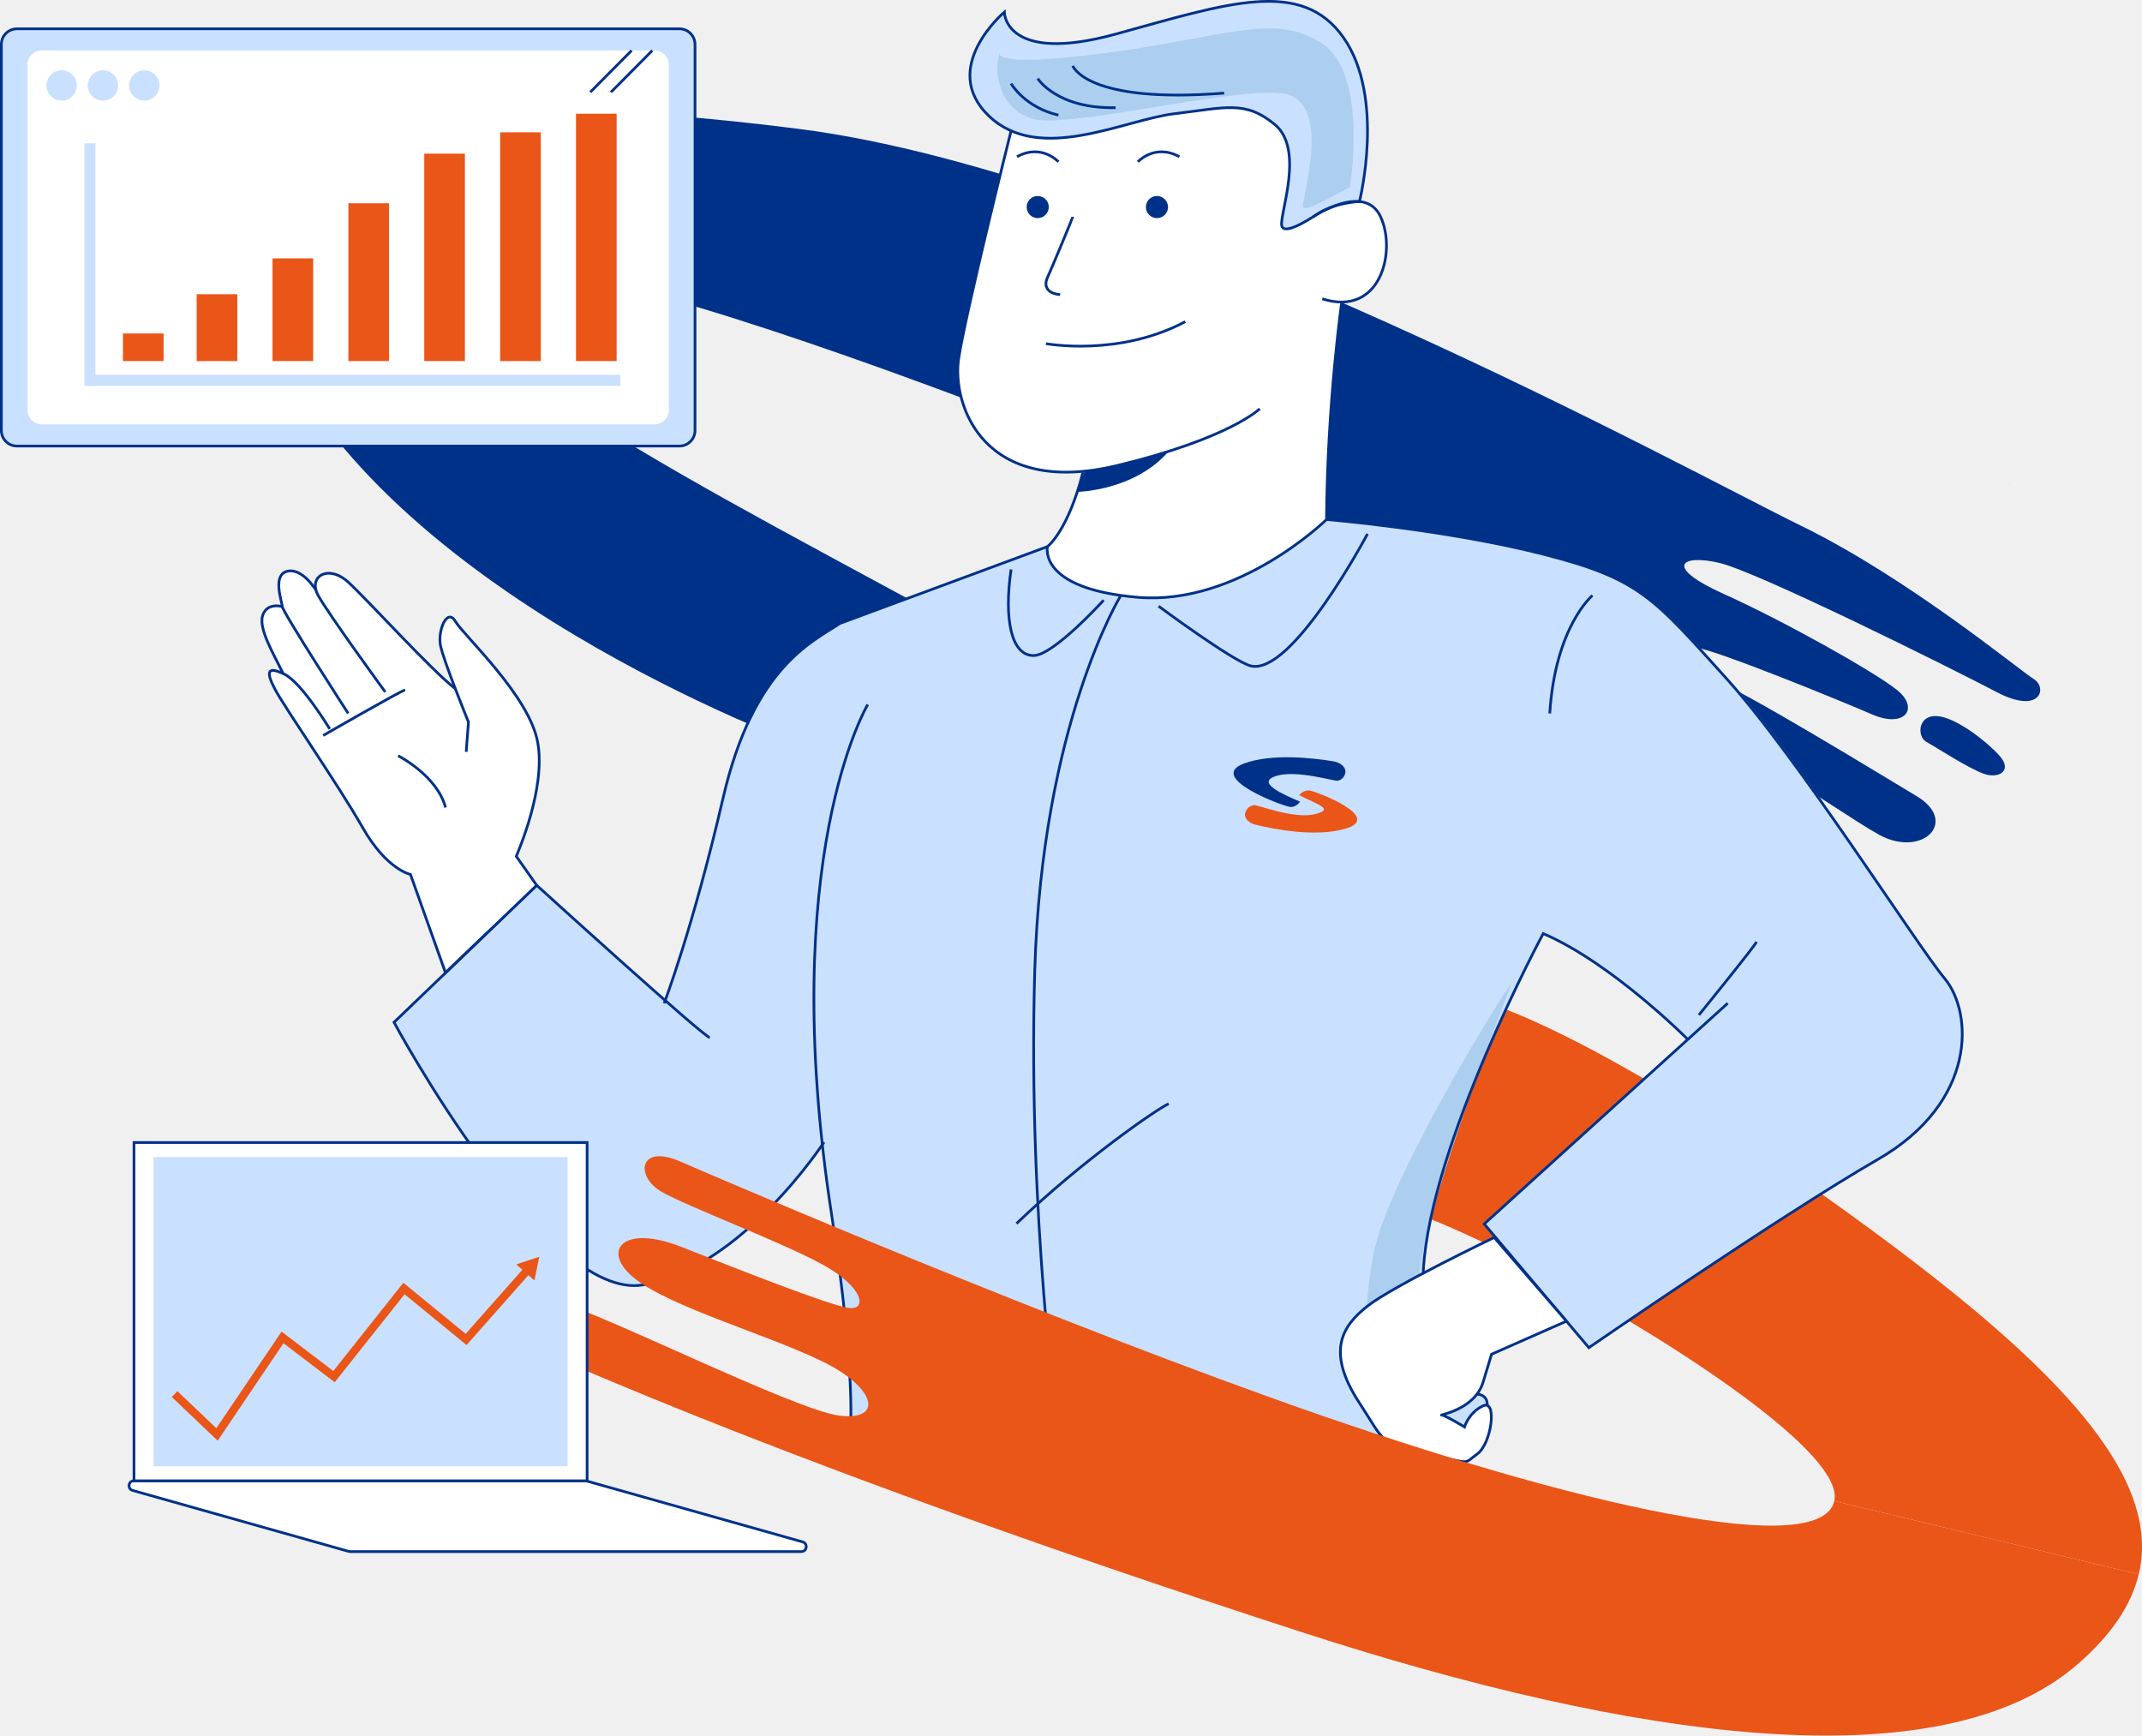
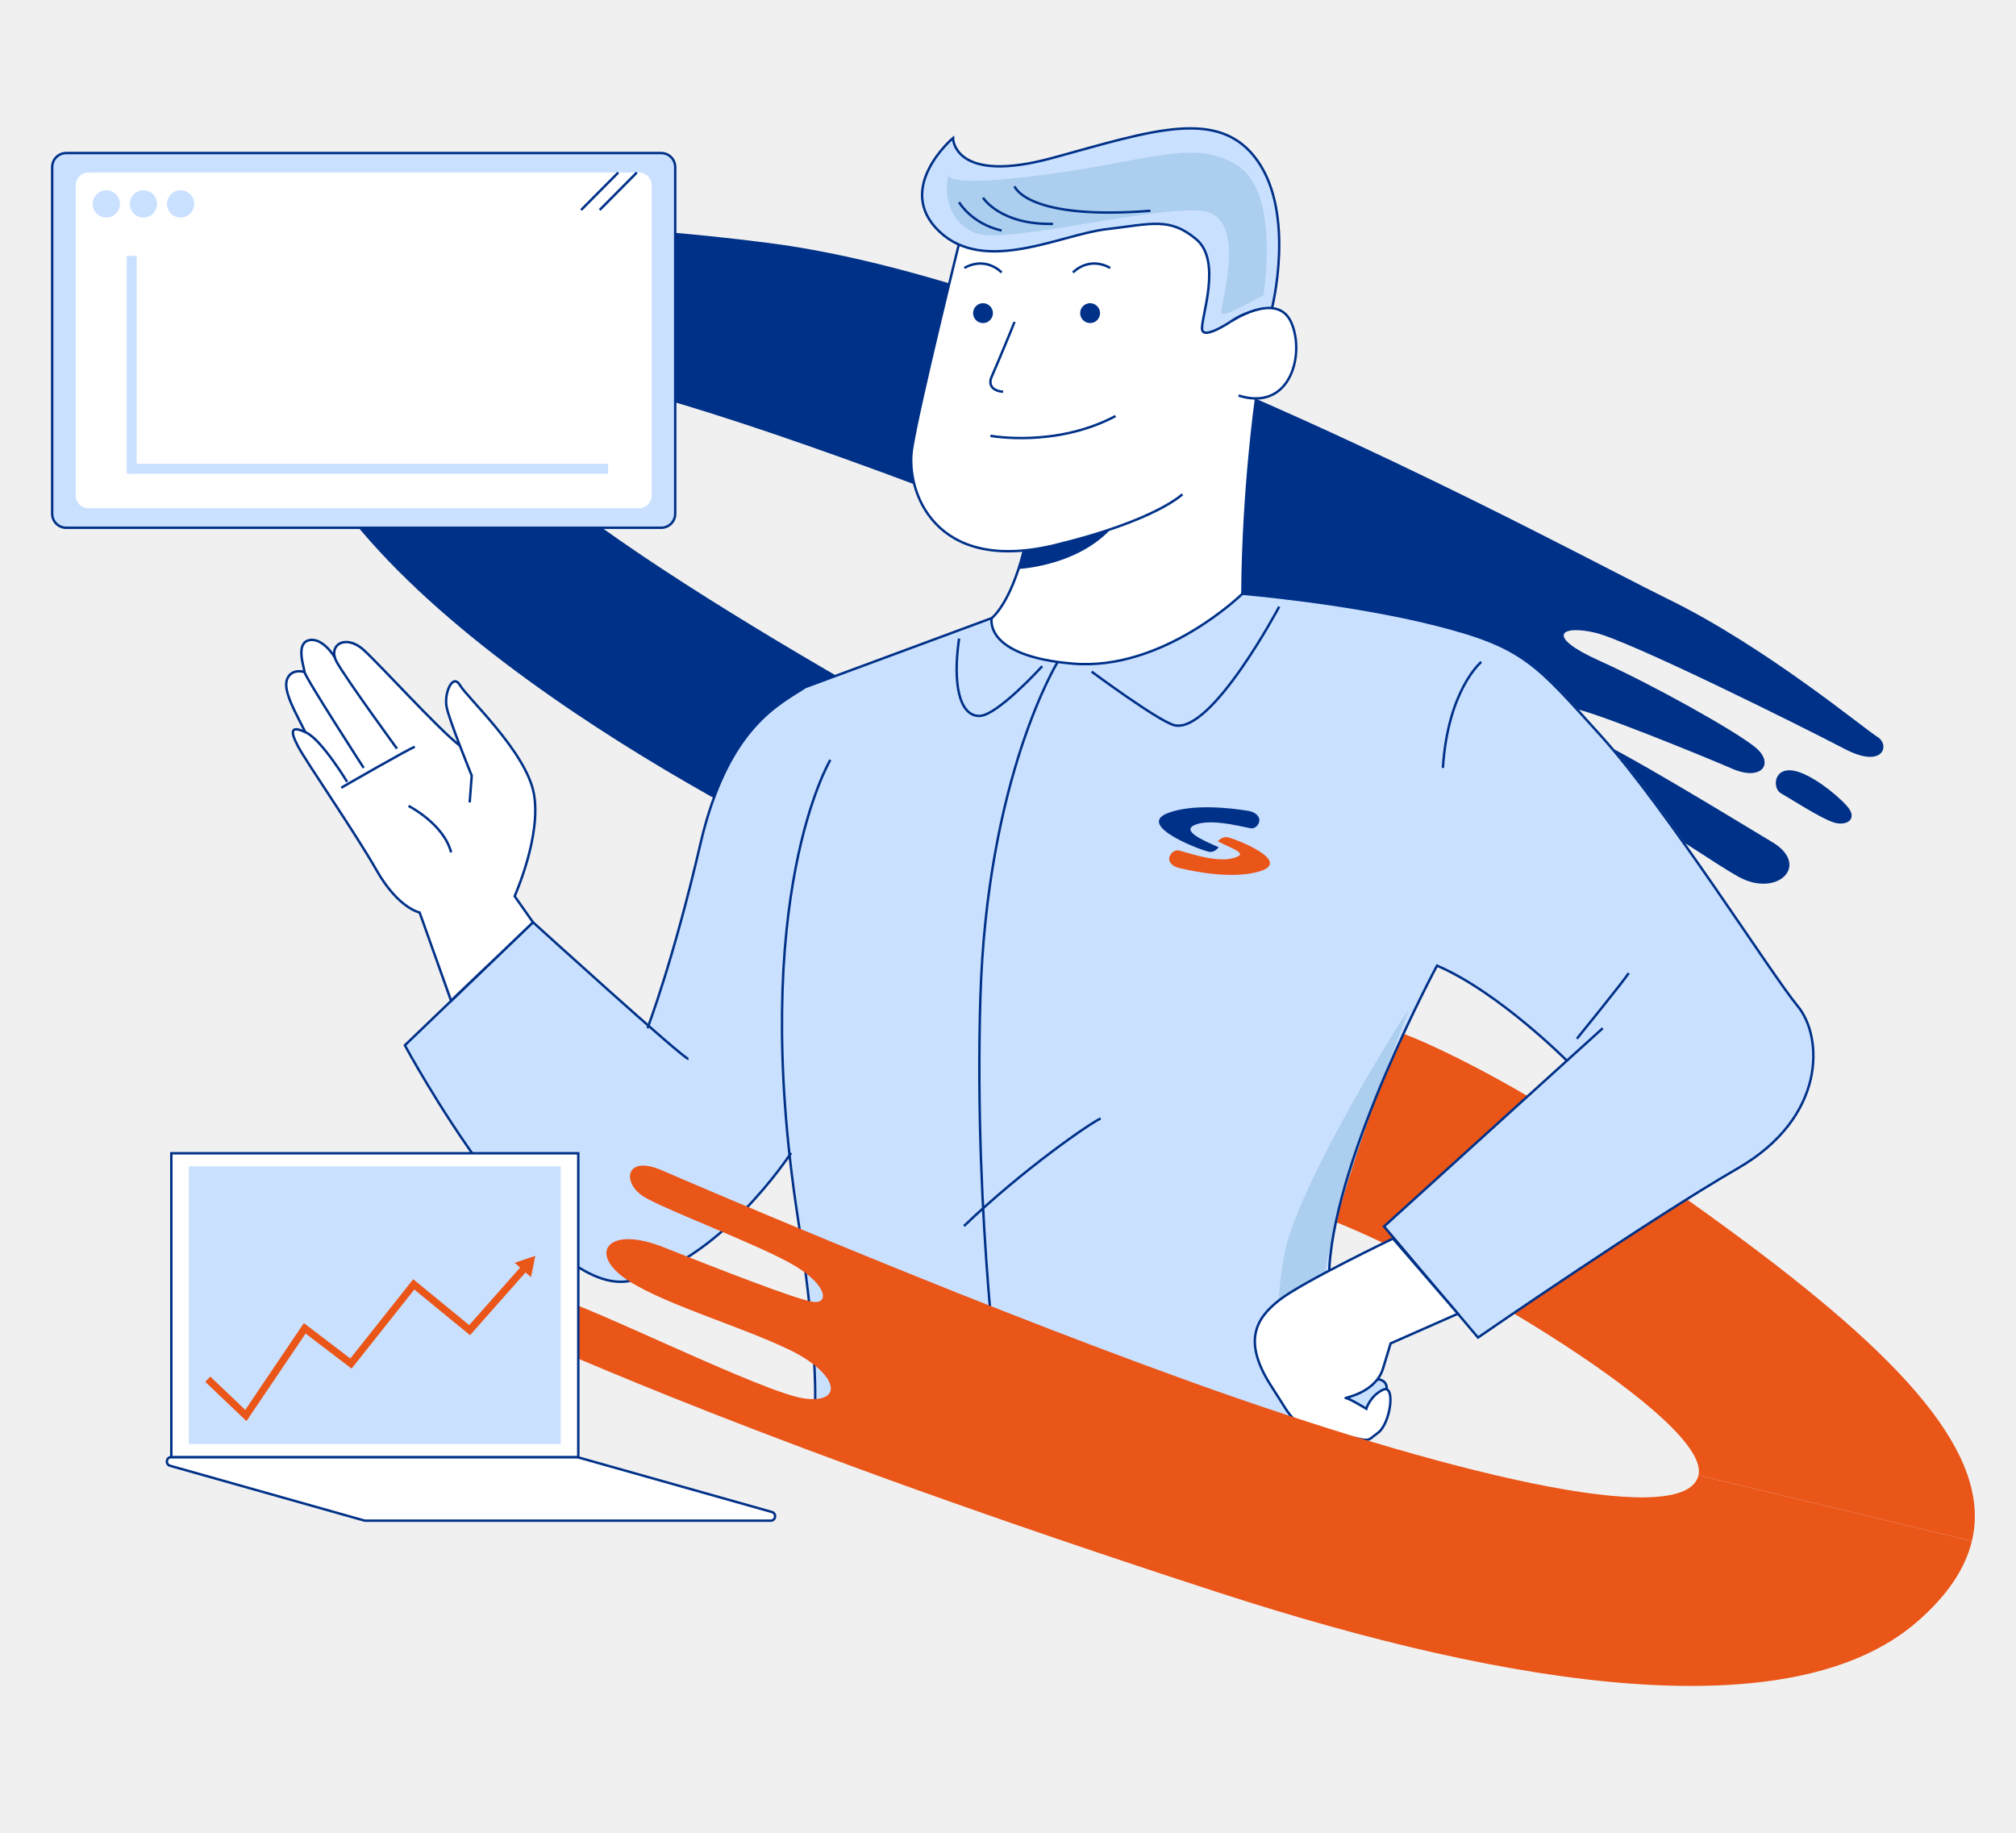
- <svg xmlns="http://www.w3.org/2000/svg" id="Capa_2" data-name="Capa 2" viewBox="0 0 793.81 643.15">
+ <svg xmlns="http://www.w3.org/2000/svg" id="Capa_2" data-name="Capa 2" viewBox="0 0 831.83 756.26">
  <defs>
    <style>
      .cls-1 {
        fill: #ea5518;
      }

      .cls-2, .cls-3 {
        fill: #fff;
      }

      .cls-4, .cls-5 {
        fill: #003188;
      }

      .cls-6, .cls-7, .cls-8, .cls-5, .cls-3 {
        stroke-miterlimit: 10;
      }

      .cls-6, .cls-7, .cls-5, .cls-3 {
        stroke: #003188;
      }

      .cls-6, .cls-8 {
        fill: none;
      }

      .cls-7, .cls-9 {
        fill: #cae0ff;
      }

      .cls-8 {
        stroke: #ea5518;
        stroke-width: 3px;
      }

      .cls-10 {
        fill: #acceef;
      }
+ 
+       .pantalla1{
+         animation: pantalla1 5s infinite;
+       }
+       @keyframes pantalla1{
+       0%{ transform: translate(0, 0); }
+       50%{ transform: translate(0, -30px); }
+       }
+ 
+       .col{
+       animation: col 7s infinite;
+       transform-box: fill-box;
+       transform-origin: center bottom;
+       transform: scaleY(0);
+       }
+       @keyframes col{
+       0%{transform: scaleY(0)}
+       10%{transform: scaleY(1)}
+       90%{transform: scaleY(1)}
+       100%{transform: scaleY(0)}
+       }
+ 
+       .col-2{
+       animation-delay: 1s;
+       }
+ 
+       .col-3{
+       animation-delay: 2s;
+       }
+ 
+       .col-4{
+       animation-delay: 3s;
+       }
+ 
+       .col-5{
+       animation-delay: 4s;
+       }
+ 
+       .col-6{
+       animation-delay: 5s;
+       }
+ 
+       .col-7{
+       animation-delay: 6s;
+       }
+ 
+ 
+       .pantalla2{
+         animation: pantalla1 6s infinite;
+       }
+       @keyframes pantalla1{
+       0%{ transform: translate(0, 0); }
+       50%{ transform: translate(0, -30px); }
+       }
+ 
+       .cabeza{
+         animation: cabeza 6s infinite linear;
+         transform-box: fill-box;
+         transform-origin:  90% 80%;
+       }
+       @keyframes cabeza{
+       0%{ transform: rotate(0deg); }
+       5%{ transform: rotate(5deg); }
+       10%{ transform: rotate(0deg); }
+       15%{ transform: rotate(5deg); }
+       20%{ transform: rotate(0deg); }
+       }
+ 
+       .l-azul{
+         animation: lAzul 20s infinite linear;
+       }
+       @keyframes lAzul{
+       0%{
+         transform: translateX(0);
+       }
+       50%{
+         transform: translateX(80px);
+       }
+       }
+ 
+ 
+       .l-naran{
+         animation: lNaran 15s infinite linear;
+       }
+       @keyframes lNaran{
+       0%{
+         transform: translateX(0);
+       }
+       50%{
+         transform: translateX(-80px);
+       }
+       }
+       
+       
+ 
+ 
    </style>
  </defs>
-   <g id="Capa_2-2" data-name="Capa 2">
+   <g class="l-azul">
+     <path class="cls-4" d="M349.94,357.82s-176.23-79.88-224.08-172.64c-47.85-92.76,61.6-101.52,191.41-84.92,129.81,16.6,330.96,127.41,370.97,146.91,40.01,19.5,81.31,53.77,86.48,56.92s2.58,13.43-13.77,4.83c-16.35-8.6-88.63-44.59-102.83-47.88-14.2-3.3-20.65,1.46,1.72,11.53,22.37,10.07,55.5,28.66,64.11,35.5,8.6,6.83,3.01,14.39-9.03,9.18-12.05-5.21-56.79-23.51-65.61-24.92s-10.11,4.9,4.52,10.83c14.63,5.93,61.52,34.79,77.44,44.3,15.92,9.51,2.15,23.04-13.77,14.39-15.92-8.65-76.13-52.78-150.61-85.14-74.48-32.36-344.02-145.49-368.65-121.27-24.62,24.22,109.23,103.81,212.76,160.49l-61.05,41.9Z" />
+     <path class="cls-4" d="M740.51,318.07c6.59,1.37,16.64,9.02,21.51,14.43s0,8.55-5.45,6.83c-5.45-1.73-18.36-10.15-21.8-12.06-3.44-1.9-3.16-11.05,5.74-9.2Z" />
+   </g>
+   <path class="cls-1 l-naran" d="M813.63,635.84l-112.82-27.15c5.19-22.42-102.35-85.79-150.1-104.65-1.31-28.55,24.53-78.91,24.53-78.91,0,0,45.32,14.06,138.82,82.74,70.74,51.95,108.16,92.23,99.57,127.97Z" />
+   <g>
+     <path class="cls-9" d="M717.48,481.98c-36.66,21.15-107.17,69.8-107.17,69.8l-38.78-45.83,75.44-68.4s-28.2-28.36-53.59-39.21c0,0-41.6,77.29-44.42,124.53,0,0,.22,50.29,12.87,93.06-86.77,3.37-225.28-32.34-225.28-32.34,0,0,2.42-20.82-6.88-81.17-1.38-8.97-2.52-17.6-3.43-25.88-4.46,6.53-32.75,46.16-66.37,51.97-36.67,6.35-92.37-97.3-92.37-97.3l52.88-50.77s28.61,26,47.64,42.7c1.98-5.37,11.44-31.9,21.46-75.13,11.29-48.66,33.14-57.82,43.3-64.61l77.62-29.13c-.47,.46-.73,.66-.73,.66,0,0-3.77,15.67,33.53,18.8,35.65,3,67-26.08,69.7-28.65,9.49,.84,49.06,4.67,80.48,12.67,35.96,9.17,40.9,16.22,67.69,45.83,26.8,29.62,70.52,98.72,81.09,111.41,10.58,12.69,11.99,45.83-24.68,66.99Z" />
+     <path class="cls-10" d="M581.06,417.24c-2.04,1.36-45.96,72.51-51.06,100.09-5.11,27.57-2.75,53.77,.84,62.63,3.59,8.86,13.23,17.58,13.23,17.58l13.3,3.01s-13.58-46.37-10.6-74.84c2.98-28.47,34.3-108.47,34.3-108.47Z" />
+     <path class="cls-3" d="M422.37,227.48c-5.64,21.98-13.16,27.54-13.16,27.54,0,0-3.76,15.67,33.53,18.8,37.29,3.13,69.88-28.83,69.88-28.83,.31-43.25,5.64-80.52,5.64-80.52,0,0-10.86-22.72-44.73-17.26s-38.98,26.23-40,31.68-11.17,48.59-11.17,48.59Z" />
+     <path class="cls-4" d="M420.25,234.75s36.26-1.55,46.3-29.98c0,0-31.21,5.1-38.64,5.44l-7.66,24.55Z" />
+     <path class="cls-6" d="M409.2,255.02l-76.89,28.47c-10.15,6.79-32.01,15.95-43.29,64.61-11.28,48.65-21.86,76.15-21.86,76.15" />
+     <path class="cls-6" d="M284.09,436.93c-2.12,0-64.16-56.41-64.16-56.41l-52.88,50.77s55.7,103.65,92.37,97.3c36.67-6.35,66.99-52.88,66.99-52.88" />
+     <path class="cls-6" d="M342.61,313.54s-33.82,56.4-13.4,188.97c9.3,60.35,6.88,81.16,6.88,81.16,0,0,138.51,35.72,225.28,32.35-12.64-42.78-12.86-93.06-12.86-93.06,2.82-47.24,44.42-124.53,44.42-124.53,25.38,10.85,53.59,39.21,53.59,39.21l-75.45,68.4,38.78,45.83s70.51-48.65,107.18-69.81c36.67-21.15,35.26-54.29,24.68-66.99s-54.29-81.79-81.09-111.41-31.73-36.67-67.69-45.83c-35.96-9.17-80.3-12.85-80.3-12.85" />
+     <line class="cls-6" x1="646.51" y1="437.64" x2="661.32" y2="424.24" />
+     <path class="cls-6" d="M450.41,277.11s27.75,20.56,34.16,22.12c15.33,3.73,43.25-48.92,43.25-48.92" />
+     <path class="cls-6" d="M430.04,274.87s-18.59,20.5-25.94,20.53c-8.37,.04-11.06-13.59-8.37-31.92" />
+     <path class="cls-4" d="M516.79,341.78c-1.23,.27-15.36-4.17-22.88-1.75s2.33,6.67,8.91,9.52c0,0-1.25,1.97-3.45,1.97s-31.48-10.84-17.37-16.1c10.36-3.86,25.77-2.05,33.23-.82,2.93,.49,4.9,2.49,4.3,4.56-.34,1.18-1.12,2.27-2.75,2.62Z" />
+     <path class="cls-1" d="M485.78,350.83c1.27-.18,14.68,5.23,22.51,3.36,7.83-1.87,.35-3.78-5.79-7.08,0,0,1.53-1.87,3.71-1.72,2.18,.16,28.04,9.99,13.25,14.22-10.86,3.11-25.94,.22-33.18-1.54-2.85-.69-4.51-2.83-3.62-4.84,.51-1.15,1.44-2.18,3.11-2.41Z" />
+     <path class="cls-6" d="M436.41,273.12s-29.24,47.47-31.91,139.14c-2.66,91.66,8.77,171.78,8.77,171.78" />
    <g>
-       <g>
-         <path class="cls-4" d="M301.74,278.06s-149.06-52.59-196.91-145.35C56.98,39.95,166.44,31.19,296.24,47.79c129.81,16.6,330.96,127.41,370.97,146.91s81.31,53.77,86.48,56.92c5.16,3.15,2.58,13.43-13.77,4.83-16.35-8.6-88.63-44.59-102.83-47.88-14.2-3.3-20.65,1.46,1.72,11.53,22.37,10.07,55.5,28.66,64.11,35.5,8.6,6.83,3.01,14.39-9.03,9.18-12.05-5.21-56.79-23.51-65.61-24.92s-10.11,4.9,4.52,10.83c14.63,5.93,61.52,34.79,77.44,44.3,15.92,9.51,2.15,23.04-13.77,14.39s-76.13-52.78-150.61-85.14c-74.48-32.36-344.02-145.49-368.65-121.27-24.62,24.22,82.06,76.52,185.58,133.2l-61.05,41.9Z" />
-         <path class="cls-4" d="M719.48,265.6c6.59,1.37,16.64,9.02,21.51,14.43,4.88,5.42,0,8.55-5.45,6.83s-18.36-10.15-21.8-12.06-3.16-11.05,5.74-9.2Z" />
-       </g>
-       <path class="cls-1" d="M792.6,583.37l-112.82-27.15c5.19-22.42-102.35-85.79-150.1-104.65-1.31-28.55,24.53-78.91,24.53-78.91,0,0,45.32,14.06,138.82,82.74,70.74,51.95,108.16,92.23,99.57,127.97Z" />
-       <path class="cls-9" d="M696.45,429.51c-36.66,21.15-107.17,69.8-107.17,69.8l-38.78-45.83,75.44-68.4s-28.2-28.36-53.59-39.21c0,0-41.6,77.29-44.42,124.53,0,0,.22,50.29,12.87,93.06-86.77,3.37-225.28-32.34-225.28-32.34,0,0,2.42-20.82-6.88-81.17-1.38-8.97-2.52-17.6-3.43-25.88-4.46,6.53-32.75,46.16-66.37,51.97-36.67,6.35-92.37-97.3-92.37-97.3l52.88-50.77s28.61,26,47.64,42.7c1.98-5.37,11.44-31.9,21.46-75.13,11.29-48.66,33.14-57.82,43.3-64.61l77.62-29.13c-.47,.46-.73,.66-.73,.66,0,0-3.77,15.67,33.53,18.8,35.65,3,67-26.08,69.7-28.65,9.49,.84,49.06,4.67,80.48,12.67,35.96,9.17,40.9,16.22,67.69,45.83,26.8,29.62,70.52,98.72,81.09,111.41,10.58,12.69,11.99,45.83-24.68,66.99Z" />
-       <path class="cls-10" d="M560.03,364.77c-2.04,1.36-45.96,72.51-51.06,100.09s-2.75,53.77,.84,62.63,13.23,17.58,13.23,17.58l13.3,3.01s-13.58-46.37-10.6-74.84,34.3-108.47,34.3-108.47Z" />
-       <path class="cls-2" d="M497.05,111.96c-1.27,10.27-5.19,44.46-5.46,80.59,0,0-32.59,31.97-69.88,28.83-37.29-3.13-33.53-18.8-33.53-18.8,0,0,8.18-8.17,13.83-27.96-39.6,4.03-49.02-26.16-46.74-41.61,2.07-13.98,15.24-66.55,19.75-84.37,18.78,7.97,44.28-4.62,60.48-6.51,18.8-2.2,26.01-5.02,36.98,4.07,10.97,9.09,1.88,32.59,2.5,37.29,.63,4.71,13.29-4.23,14.11-4.7,6.67-3.84,14.73-4.07,14.73-4.07,0,0,.01-.03,.02-.1,3.25,.46,6.12,2.09,7.81,5.74,5.25,11.33,1.24,31.67-14.6,31.6Z" />
-       <path class="cls-6" d="M374.7,48.47s-16.92,67.59-19.43,84.51c-2.51,16.92,9.05,51.54,58.92,39.49,41.68-10.07,52.65-21,52.65-21" />
-       <circle class="cls-5" cx="428.76" cy="76.73" r="3.6" />
-       <circle class="cls-5" cx="384.57" cy="76.73" r="3.6" />
-       <path class="cls-6" d="M421.7,59.96s6.27-6.89,15.36-1.88" />
-       <path class="cls-6" d="M392.25,59.96s-6.27-6.89-15.36-1.88" />
-       <path class="cls-6" d="M397.57,80.33c0,.31-7.83,19.12-9.4,22.56s.31,5.95,4.7,6.27" />
-       <path class="cls-6" d="M387.63,127.34s26.87,5.01,51.63-8.15" />
-       <path class="cls-7" d="M489.08,78.76c-.81,.47-13.48,9.4-14.1,4.7s8.46-28.2-2.51-37.29c-10.97-9.09-18.18-6.27-36.98-4.07-18.8,2.19-50.14,18.8-68.94,.94-18.8-17.86,5.64-38.55,5.64-38.55,0,0,.08,19.43,41.25,8.15,41.17-11.28,68.75-21,84.42,1.25,15.67,22.25,5.95,60.8,5.95,60.8,0,0-8.05,.23-14.73,4.07Z" />
-       <path class="cls-10" d="M500.24,69.46c-3.27,1.28-16.3,9.44-17.32,7.27s12-40.4-8.43-42.22-79.4,13.5-92.17,9.42-14.04-18.38-11.74-24.77c0,0-5.65,6.38,39.06,.51s62.04-15.06,79.91-3.83,10.68,53.62,10.68,53.62Z" />
-       <path class="cls-6" d="M486.66,80.33s19.03-12.85,24.98,0c5.95,12.85,0,37.29-21.62,30.4" />
-       <path class="cls-6" d="M497.23,112s-5.33,37.27-5.64,80.52c0,0-32.59,31.96-69.88,28.83-37.29-3.13-33.53-18.8-33.53-18.8,0,0,7.52-5.56,13.16-27.54" />
-       <path class="cls-6" d="M388.17,202.55l-76.89,28.47c-10.15,6.79-32.01,15.95-43.29,64.61-11.28,48.65-21.86,76.15-21.86,76.15" />
-       <path class="cls-6" d="M263.06,384.47c-2.12,0-64.16-56.41-64.16-56.41l-52.88,50.77s55.7,103.65,92.37,97.3c36.67-6.35,66.99-52.88,66.99-52.88" />
-       <path class="cls-6" d="M321.58,261.07s-33.82,56.4-13.4,188.97c9.3,60.35,6.88,81.16,6.88,81.16,0,0,138.51,35.72,225.28,32.35-12.64-42.78-12.86-93.06-12.86-93.06,2.82-47.24,44.42-124.53,44.42-124.53,25.38,10.85,53.59,39.21,53.59,39.21l-75.45,68.4,38.78,45.83s70.51-48.65,107.18-69.81c36.67-21.15,35.26-54.29,24.68-66.99-10.58-12.69-54.29-81.79-81.09-111.41-26.79-29.61-31.73-36.67-67.69-45.83-35.96-9.17-80.3-12.85-80.3-12.85" />
-       <line class="cls-6" x1="625.48" y1="385.17" x2="640.29" y2="371.77" />
-       <path class="cls-6" d="M429.38,224.64s27.75,20.56,34.16,22.12c15.33,3.73,43.25-48.92,43.25-48.92" />
-       <path class="cls-6" d="M409.01,222.4s-18.59,20.5-25.94,20.53c-8.37,.04-11.06-13.59-8.37-31.92" />
-       <path class="cls-4" d="M495.76,289.31c-1.23,.27-15.36-4.17-22.88-1.75s2.33,6.67,8.91,9.52c0,0-1.25,1.97-3.45,1.97s-31.48-10.84-17.37-16.1c10.36-3.86,25.77-2.05,33.23-.82,2.93,.49,4.9,2.49,4.3,4.56-.34,1.18-1.12,2.27-2.75,2.62Z" />
-       <path class="cls-1" d="M464.75,298.36c1.27-.18,14.68,5.23,22.51,3.36,7.83-1.87,.35-3.78-5.79-7.08,0,0,1.53-1.87,3.71-1.72,2.18,.16,28.04,9.99,13.25,14.22-10.86,3.11-25.94,.22-33.18-1.54-2.85-.69-4.51-2.83-3.62-4.84,.51-1.15,1.44-2.18,3.11-2.41Z" />
-       <path class="cls-6" d="M374.7,30.97s5.01,8.81,17.55,11.69" />
-       <path class="cls-6" d="M384.57,29.09s6.98,11.28,28.87,10.81" />
-       <path class="cls-6" d="M397.57,24.39s4.86,14.17,56.1,10.11" />
-       <path class="cls-6" d="M415.38,220.65s-29.24,47.47-31.91,139.14c-2.66,91.66,8.77,171.78,8.77,171.78" />
-       <path class="cls-6" d="M744.62,179.5h-.01" />
-       <g>
-         <path class="cls-2" d="M199.35,327.97l-33.94,30.7-13.17-33.96s-8.81-1.7-17.73-17.37c-8.92-15.66-28.9-44.48-32.45-51.19-3.44-6.53-2.9-8.62,2.99-5.86-3.49-7.27-9.24-16.68-7.56-21.61s7.25-3.23,7.25-3.23c-.22-2.2-3.77-11.78,1.87-13.1,5.49-1.29,10.38,6.66,10.62,7.06-1.67-5.97,5.27-9.13,11.95-3,7.41,6.79,30.7,32.56,39.68,39.48-2.46-6.38-5-13.39-5.52-16.14-1.03-5.54,2.51-14.04,5.58-8.79,3.07,5.26,27.27,27.42,30.46,44.69,3.18,17.28-7.63,41.45-7.92,42.31l7.9,9.99Z" />
-         <path class="cls-6" d="M122.21,270.14s-10.36-17.13-16.74-20.27c-6.38-3.14-7.07-1.11-3.53,5.6,3.55,6.71,23.53,35.53,32.45,51.2,8.92,15.66,17.73,17.37,17.73,17.37l12.98,36.45,33.79-32.43-7.56-10.75c.3-.87,11.11-25.04,7.92-42.32-3.19-17.28-27.38-39.44-30.45-44.69s-6.61,3.26-5.58,8.79c1.03,5.53,10.39,28.47,10.39,28.47l-.84,11.05" />
-         <path class="cls-6" d="M119.77,272.55s28.61-16.5,30.35-16.87" />
-         <path class="cls-6" d="M142.76,256.41s-20.76-28.44-24.79-35.64c-4.03-7.2,3.7-11.81,11.1-5.03s30.7,32.56,39.67,39.48" />
-         <path class="cls-6" d="M117.12,218.76s-5-8.4-10.63-7.08c-5.63,1.32-2.09,10.9-1.87,13.1,.22,2.21,24.42,39.59,24.42,39.59" />
-         <path class="cls-6" d="M104.93,249.62c-3.5-7.27-9.24-16.67-7.57-21.61s7.25-3.22,7.25-3.22" />
-         <path class="cls-6" d="M147.54,280.06s14.47,7.33,17.57,19.17" />
-       </g>
-       <path class="cls-7" d="M551.13,520.77c.31-4.08-3.78-4.17-3.78-4.17,0,0-17.79,7.41-17.79,8.09s14.13,7.66,14.13,7.66c0,0,7.32-9.98,7.44-11.57Z" />
-       <path class="cls-3" d="M553.73,458.58s-37.24,17.84-46.86,25.35-15.54,16.96-3,36.08c9.38,14.3,7.21,15.04,24.76,18.8,17.55,3.76,13.48,3.76,18.8,0,5.33-3.76,7.52-20.37,2.19-17.86-5.33,2.51-6.89,7.83-6.89,7.83,0,0-7.21-4.39-8.46-4.39s12.22-1.88,15.36-12.22l3.13-10.34,27.76-12.24-26.78-31.01Z" />
-       <path class="cls-1" d="M792.6,583.37c-2.77,11.5-10.21,22.54-22.66,33.35-51.16,44.38-165.48,27.71-287.75-11.97-191.16-62.05-273.62-101.13-283.72-104.65-10.11-3.5-6.08-20.94,8.55-17.54,14.63,3.4,87.15,39.74,103.79,41.98,16.64,2.24,14.27-10.31-6.54-20.29-20.8-9.99-55.2-19.79-68.62-30.15-13.41-10.35-5.09-20.73,16.9-12.03,21.99,8.69,54.69,21.56,61.82,22.59,7.13,1.03,5.94-7.75-10.11-16.38-16.05-8.62-49.06-20.96-59-26.6-9.95-5.65-8.58-17.9,6.69-11.33,0,0,117.11,50.95,219.35,87.68,102.24,36.74,200.51,60.79,208.21,39.09,.1-.29,.19-.59,.26-.9l112.82,27.15Z" />
-       <path class="cls-4" d="M399.22,182.28s21.18-.33,33.89-15.04c0,0-23.68,7.05-31.11,7.39l-2.78,7.66Z" />
-       <g>
-         <rect class="cls-7" x=".5" y="10.68" width="257.07" height="154.61" rx="5.78" ry="5.78" />
-         <rect class="cls-2" x="10.21" y="18.72" width="237.64" height="138.53" rx="5.26" ry="5.26" />
-         <line class="cls-3" x1="234.07" y1="18.72" x2="218.75" y2="34.16" />
-         <line class="cls-3" x1="241.73" y1="18.72" x2="226.41" y2="34.16" />
-       </g>
-       <path class="cls-6" d="M433.11,409.03c-3.8,1.53-31.89,20.85-56.4,44.38" />
-       <g>
-         <path class="cls-3" d="M296.95,574.97H129.76c-.17,0-.33-.02-.5-.07l-80.1-22.59c-2.04-.58-1.63-3.59,.5-3.59H216.85c.17,0,.33,.02,.5,.07l80.1,22.59c2.04,.58,1.63,3.59-.5,3.59Z" />
-         <rect class="cls-3" x="49.66" y="423.38" width="167.92" height="125.36" />
-         <rect class="cls-9" x="56.89" y="428.77" width="153.46" height="114.56" />
-       </g>
-       <path class="cls-6" d="M629.61,376.11s20.34-25.04,21.36-27.09" />
-       <path class="cls-6" d="M590.16,220.65s-13.79,11.42-15.83,43.73" />
-       <circle class="cls-9" cx="53.48" cy="31.67" r="5.62" />
-       <circle class="cls-9" cx="38.16" cy="31.67" r="5.62" />
-       <circle class="cls-9" cx="22.84" cy="31.67" r="5.62" />
-       <rect class="cls-9" x="31.27" y="53.11" width="4.09" height="89.87" />
-       <rect class="cls-9" x="129.56" y="42.65" width="4.09" height="196.6" transform="translate(272.55 9.34) rotate(90)" />
-       <rect class="cls-1" x="45.56" y="123.58" width="15.06" height="10.21" />
-       <rect class="cls-1" x="72.88" y="109.03" width="15.06" height="24.77" />
-       <rect class="cls-1" x="101" y="95.75" width="15.06" height="38.04" />
-       <rect class="cls-1" x="129.11" y="75.33" width="15.06" height="58.47" />
-       <rect class="cls-1" x="157.23" y="56.94" width="15.06" height="76.85" />
-       <rect class="cls-1" x="185.35" y="49.03" width="15.06" height="84.77" />
-       <rect class="cls-1" x="213.46" y="42.14" width="15.06" height="91.66" />
-       <g>
-         <polyline class="cls-8" points="64.71 516.6 80.42 531.56 104.71 495.6 123.78 510.14 149.7 477.48 172.74 496.35 195.57 470.55" />
-         <polygon class="cls-1" points="198.06 474.5 199.85 465.71 191.34 468.56 198.06 474.5" />
-       </g>
+       <path class="cls-2" d="M220.38,380.44l-33.94,30.7-13.17-33.96s-8.81-1.7-17.73-17.37c-8.92-15.66-28.9-44.48-32.45-51.19-3.44-6.53-2.9-8.62,2.99-5.86-3.49-7.27-9.24-16.68-7.56-21.61s7.25-3.23,7.25-3.23c-.22-2.2-3.77-11.78,1.87-13.1,5.49-1.29,10.38,6.66,10.62,7.06-1.67-5.97,5.27-9.13,11.95-3,7.41,6.79,30.7,32.56,39.68,39.48-2.46-6.38-5-13.39-5.52-16.14-1.03-5.54,2.51-14.04,5.58-8.79,3.07,5.26,27.27,27.42,30.46,44.69,3.18,17.28-7.63,41.45-7.92,42.31l7.9,9.99Z" />
+       <path class="cls-6" d="M143.24,322.61s-10.36-17.13-16.74-20.27c-6.38-3.14-7.07-1.11-3.53,5.6,3.55,6.71,23.53,35.53,32.45,51.2,8.92,15.66,17.73,17.37,17.73,17.37l12.98,36.45,33.79-32.43-7.56-10.75c.3-.87,11.11-25.04,7.92-42.32-3.19-17.28-27.38-39.44-30.45-44.69s-6.61,3.26-5.58,8.79c1.03,5.53,10.39,28.47,10.39,28.47l-.84,11.05" />
+       <path class="cls-6" d="M140.81,325.02s28.61-16.5,30.35-16.87" />
+       <path class="cls-6" d="M163.79,308.88s-20.76-28.44-24.79-35.64c-4.03-7.2,3.7-11.81,11.1-5.03,7.41,6.79,30.7,32.56,39.67,39.48" />
+       <path class="cls-6" d="M138.15,271.23s-5-8.4-10.63-7.08c-5.63,1.32-2.09,10.9-1.87,13.1,.22,2.21,24.42,39.59,24.42,39.59" />
+       <path class="cls-6" d="M125.96,302.08c-3.5-7.27-9.24-16.67-7.57-21.61s7.25-3.22,7.25-3.22" />
+       <path class="cls-6" d="M168.57,332.52s14.47,7.33,17.57,19.17" />
    </g>
+     <path class="cls-7" d="M572.16,573.24c.31-4.08-3.78-4.17-3.78-4.17,0,0-17.79,7.41-17.79,8.09s14.13,7.66,14.13,7.66c0,0,7.32-9.98,7.44-11.57Z" />
+     <path class="cls-3" d="M574.76,511.04s-37.24,17.84-46.86,25.35-15.54,16.96-3,36.08c9.38,14.3,7.21,15.04,24.76,18.8s13.48,3.76,18.8,0c5.33-3.76,7.52-20.37,2.19-17.86-5.33,2.51-6.89,7.83-6.89,7.83,0,0-7.21-4.39-8.46-4.39s12.22-1.88,15.36-12.22l3.13-10.34,27.76-12.24-26.78-31.01Z" />
+     <path class="cls-6" d="M454.14,461.5c-3.8,1.53-31.89,20.85-56.4,44.38" />
+     <path class="cls-6" d="M650.64,428.58s20.34-25.04,21.36-27.09" />
+     <path class="cls-6" d="M611.19,273.12s-13.79,11.42-15.83,43.73" />
+   </g>
+   <g class="cabeza">
+     <path class="cls-3" d="M487.86,203.94s-10.97,10.92-52.65,21c-49.87,12.05-61.42-22.56-58.92-39.49,2.51-16.92,20.47-89.17,20.47-89.17,0,0,54.79-30.4,88.6-23.51s38.63,41.87,35.91,61.79-4.76,29.85-4.76,29.85" />
+     <circle class="cls-5" cx="449.79" cy="129.2" r="3.6" />
+     <circle class="cls-5" cx="405.6" cy="129.2" r="3.6" />
+     <path class="cls-6" d="M442.73,112.43s6.27-6.89,15.36-1.88" />
+     <path class="cls-6" d="M413.28,112.43s-6.27-6.89-15.36-1.88" />
+     <path class="cls-6" d="M418.6,132.8c0,.31-7.83,19.12-9.4,22.56-1.57,3.45,.31,5.95,4.7,6.27" />
+     <path class="cls-6" d="M408.66,179.81s26.87,5.01,51.63-8.15" />
+     <path class="cls-7" d="M510.11,131.23c-.81,.47-13.48,9.4-14.1,4.7-.63-4.7,8.46-28.2-2.51-37.29-10.97-9.09-18.18-6.27-36.98-4.07-18.8,2.19-50.14,18.8-68.94,.94-18.8-17.86,5.64-38.55,5.64-38.55,0,0,.08,19.43,41.25,8.15,41.17-11.28,68.75-21,84.42,1.25,15.67,22.25,5.95,60.8,5.95,60.8,0,0-8.05,.23-14.73,4.07Z" />
+     <path class="cls-10" d="M521.27,121.92c-3.27,1.28-16.3,9.44-17.32,7.27-1.02-2.17,12-40.4-8.43-42.22-20.43-1.82-79.4,13.5-92.17,9.42s-14.04-18.38-11.74-24.77c0,0-5.65,6.38,39.06,.51,44.72-5.87,62.04-15.06,79.91-3.83,17.87,11.23,10.68,53.62,10.68,53.62Z" />
+     <path class="cls-3" d="M507.69,132.8s19.03-12.85,24.98,0c5.95,12.85,0,37.29-21.62,30.4" />
+     <path class="cls-6" d="M395.73,83.44s5.01,8.81,17.55,11.69" />
+     <path class="cls-6" d="M405.6,81.56s6.98,11.28,28.87,10.81" />
+     <path class="cls-6" d="M418.6,76.86s4.86,14.17,56.1,10.11" />
+   </g>
+   <path class="cls-6" d="M765.65,231.97h-.01" />
+   <path class="cls-1 l-naran" d="M813.63,635.84c-2.77,11.5-10.21,22.54-22.66,33.35-51.16,44.38-165.48,27.71-287.75-11.97-191.16-62.05-273.62-101.13-283.72-104.65-10.11-3.5-6.08-20.94,8.55-17.54,14.63,3.4,87.15,39.74,103.79,41.98,16.64,2.24,14.27-10.31-6.54-20.29-20.8-9.99-55.2-19.79-68.62-30.15-13.41-10.35-5.09-20.73,16.9-12.03,21.99,8.69,54.69,21.56,61.82,22.59,7.13,1.03,5.94-7.75-10.11-16.38-16.05-8.62-49.06-20.96-59-26.6-9.95-5.65-8.58-17.9,6.69-11.33,0,0,117.11,50.95,219.35,87.68,102.24,36.74,200.51,60.79,208.21,39.09,.1-.29,.19-.59,.26-.9l112.82,27.15Z" />
+   <g class="pantalla2">
+     <path class="cls-3" d="M317.98,627.44H150.79c-.17,0-.33-.02-.5-.07l-80.1-22.59c-2.04-.58-1.63-3.59,.5-3.59H237.88c.17,0,.33,.02,.5,.07l80.1,22.59c2.04,.58,1.63,3.59-.5,3.59Z" />
+     <rect class="cls-3" x="70.69" y="475.84" width="167.92" height="125.36" />
+     <rect class="cls-9" x="77.92" y="481.24" width="153.46" height="114.56" />
+     <g>
+       <polyline class="cls-8" points="85.74 569.07 101.45 584.03 125.74 548.07 144.81 562.6 170.73 529.94 193.77 548.82 216.6 523.02" />
+       <polygon class="cls-1" points="219.09 526.97 220.88 518.18 212.37 521.03 219.09 526.97" />
+     </g>
+   </g>
+   <g class="pantalla1">
+     <g>
+       <rect class="cls-7" x="21.53" y="63.15" width="257.07" height="154.61" rx="5.78" ry="5.78" />
+       <rect class="cls-2" x="31.24" y="71.19" width="237.64" height="138.53" rx="5.26" ry="5.26" />
+       <line class="cls-3" x1="255.1" y1="71.19" x2="239.78" y2="86.63" />
+       <line class="cls-3" x1="262.76" y1="71.19" x2="247.44" y2="86.63" />
+     </g>
+     <circle class="cls-9" cx="74.51" cy="84.14" r="5.62" />
+     <circle class="cls-9" cx="59.19" cy="84.14" r="5.62" />
+     <circle class="cls-9" cx="43.87" cy="84.14" r="5.62" />
+     <rect class="cls-9" x="52.3" y="105.58" width="4.09" height="89.87" />
+     <rect class="cls-9" x="150.59" y="95.12" width="4.09" height="196.6" transform="translate(346.05 40.78) rotate(90)" />
+     <rect class="cls-1 col col-1" x="66.59" y="176.05" width="15.06" height="10.21" />
+     <rect class="cls-1 col col-2" x="93.91" y="161.5" width="15.06" height="24.77" />
+     <rect class="cls-1 col col-3" x="122.03" y="148.22" width="15.06" height="38.04" />
+     <rect class="cls-1 col col-4" x="150.14" y="127.8" width="15.06" height="58.47" />
+     <rect class="cls-1 col col-5" x="178.26" y="109.41" width="15.06" height="76.85" />
+     <rect class="cls-1 col col-6" x="206.38" y="101.5" width="15.06" height="84.77" />
+     <rect class="cls-1 col col-7" x="234.49" y="94.6" width="15.06" height="91.66" />
  </g>
</svg>
